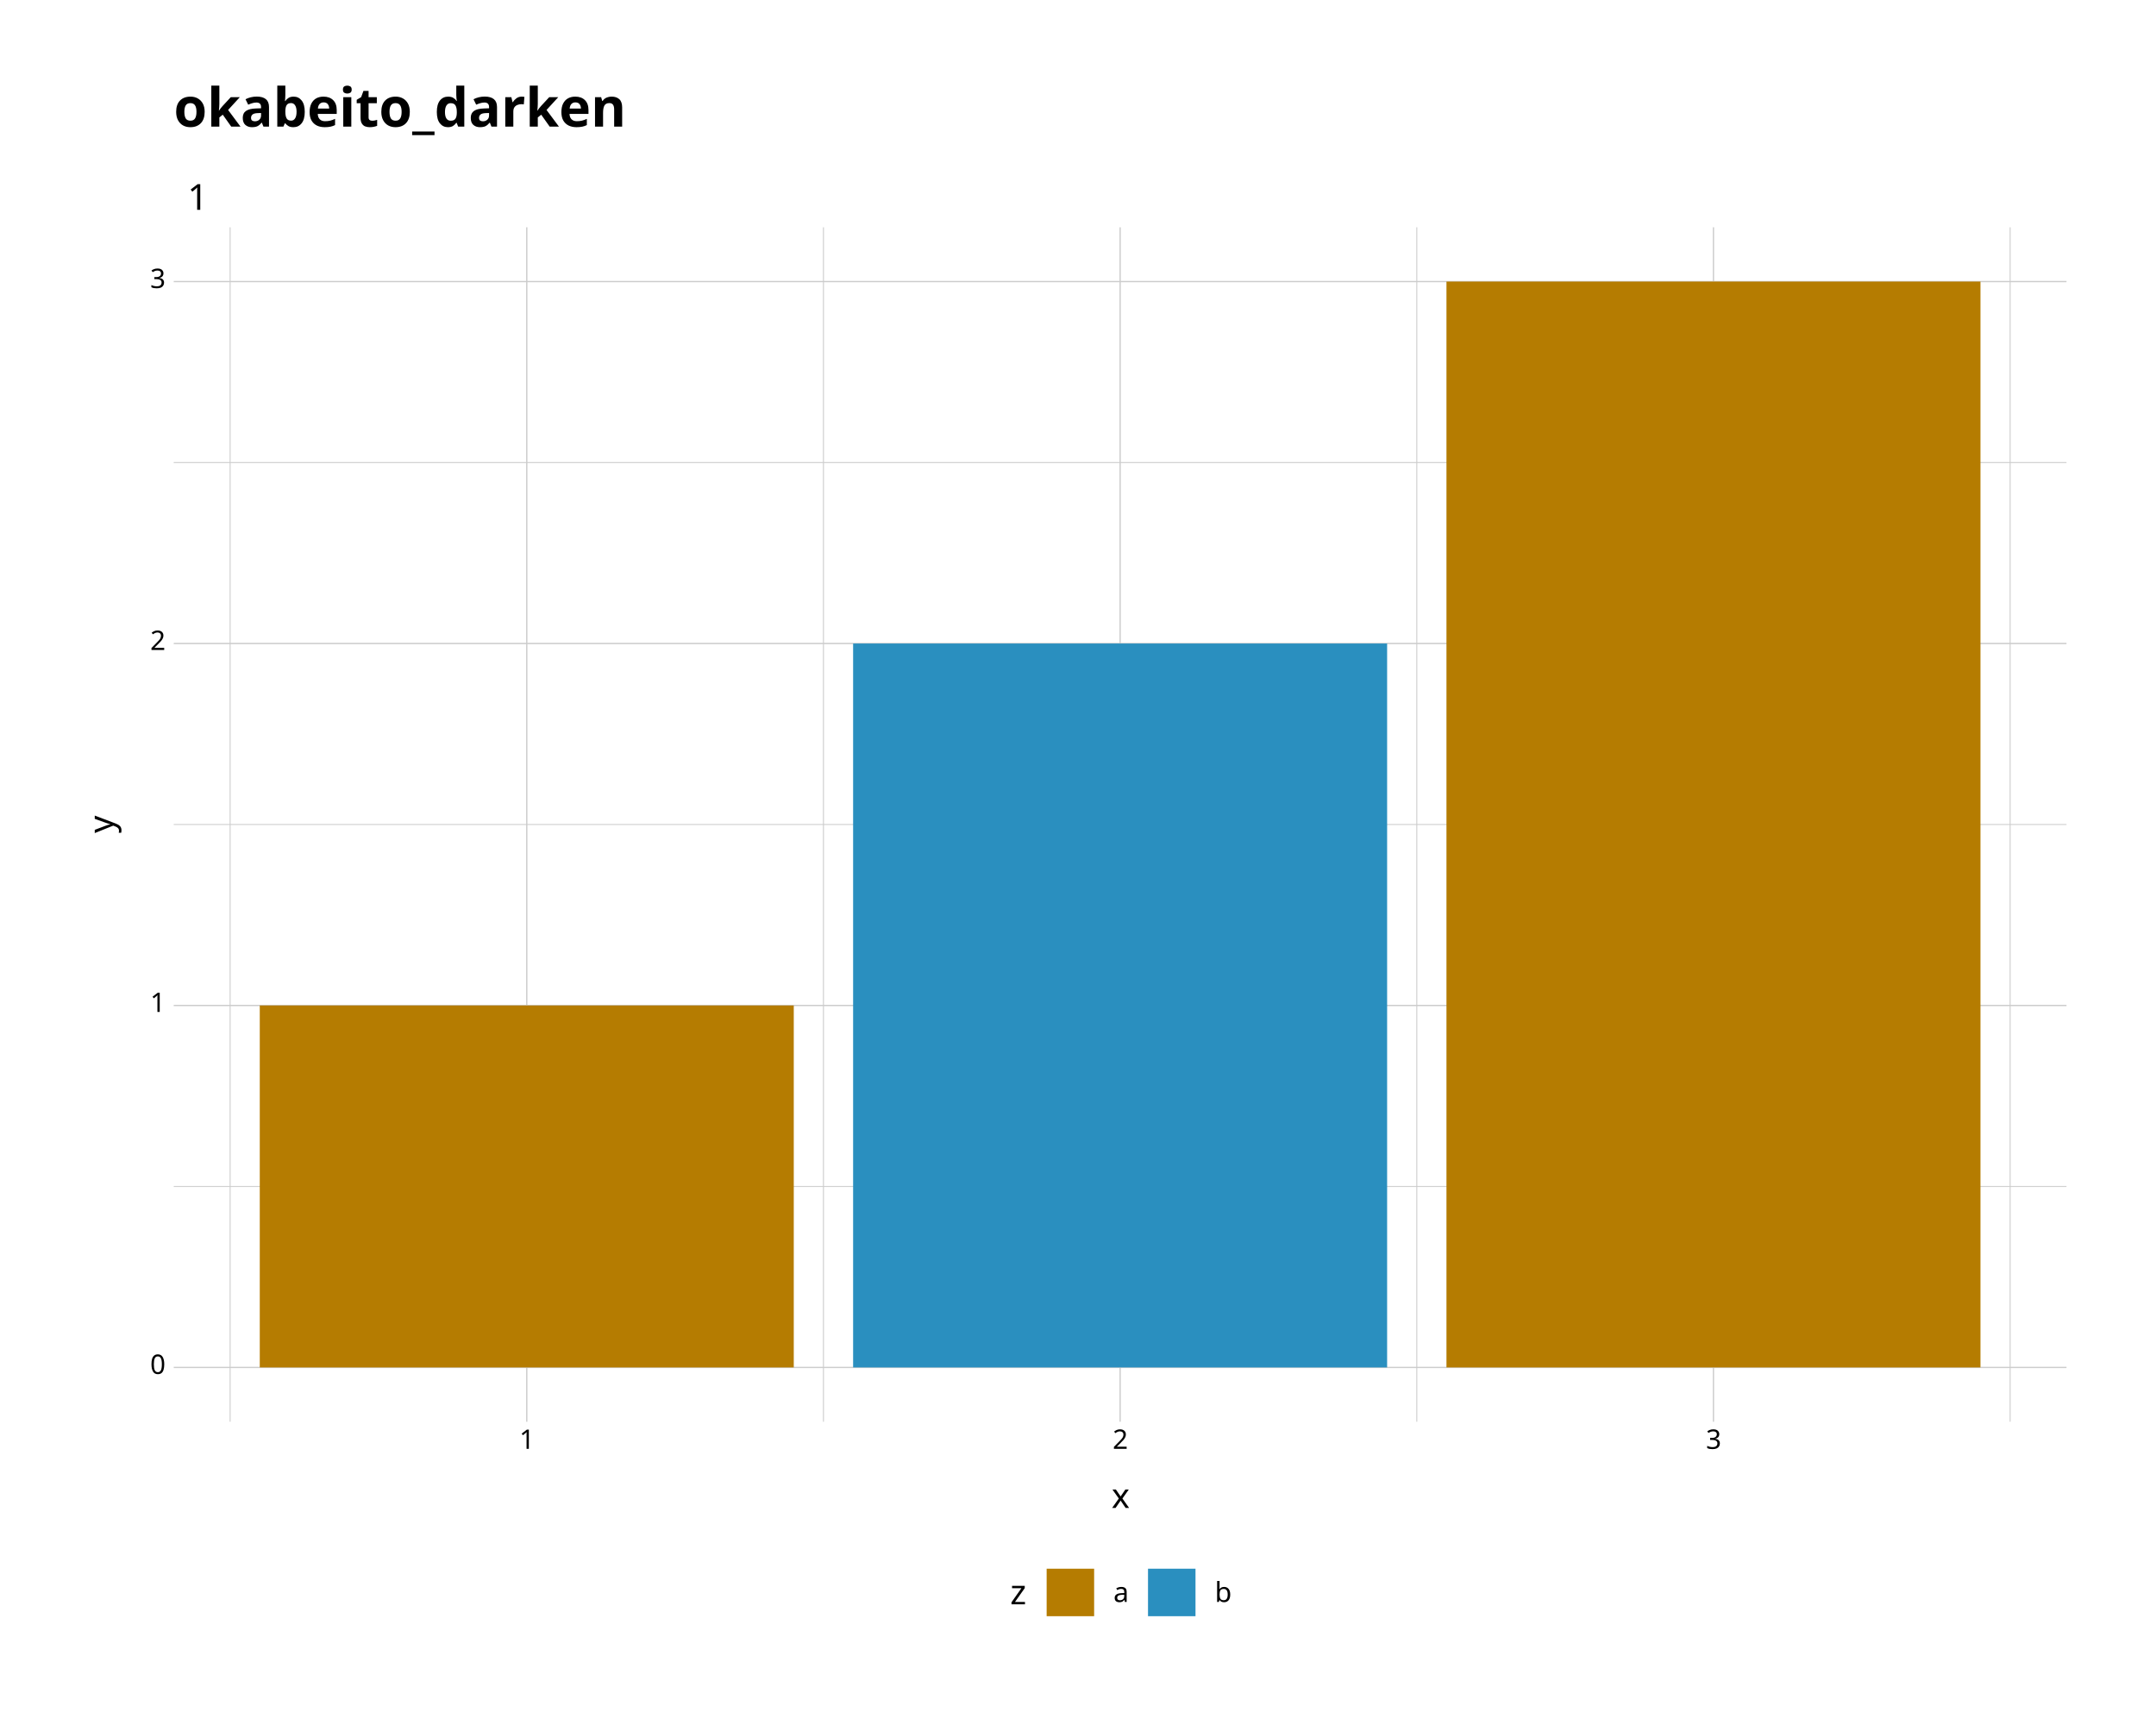
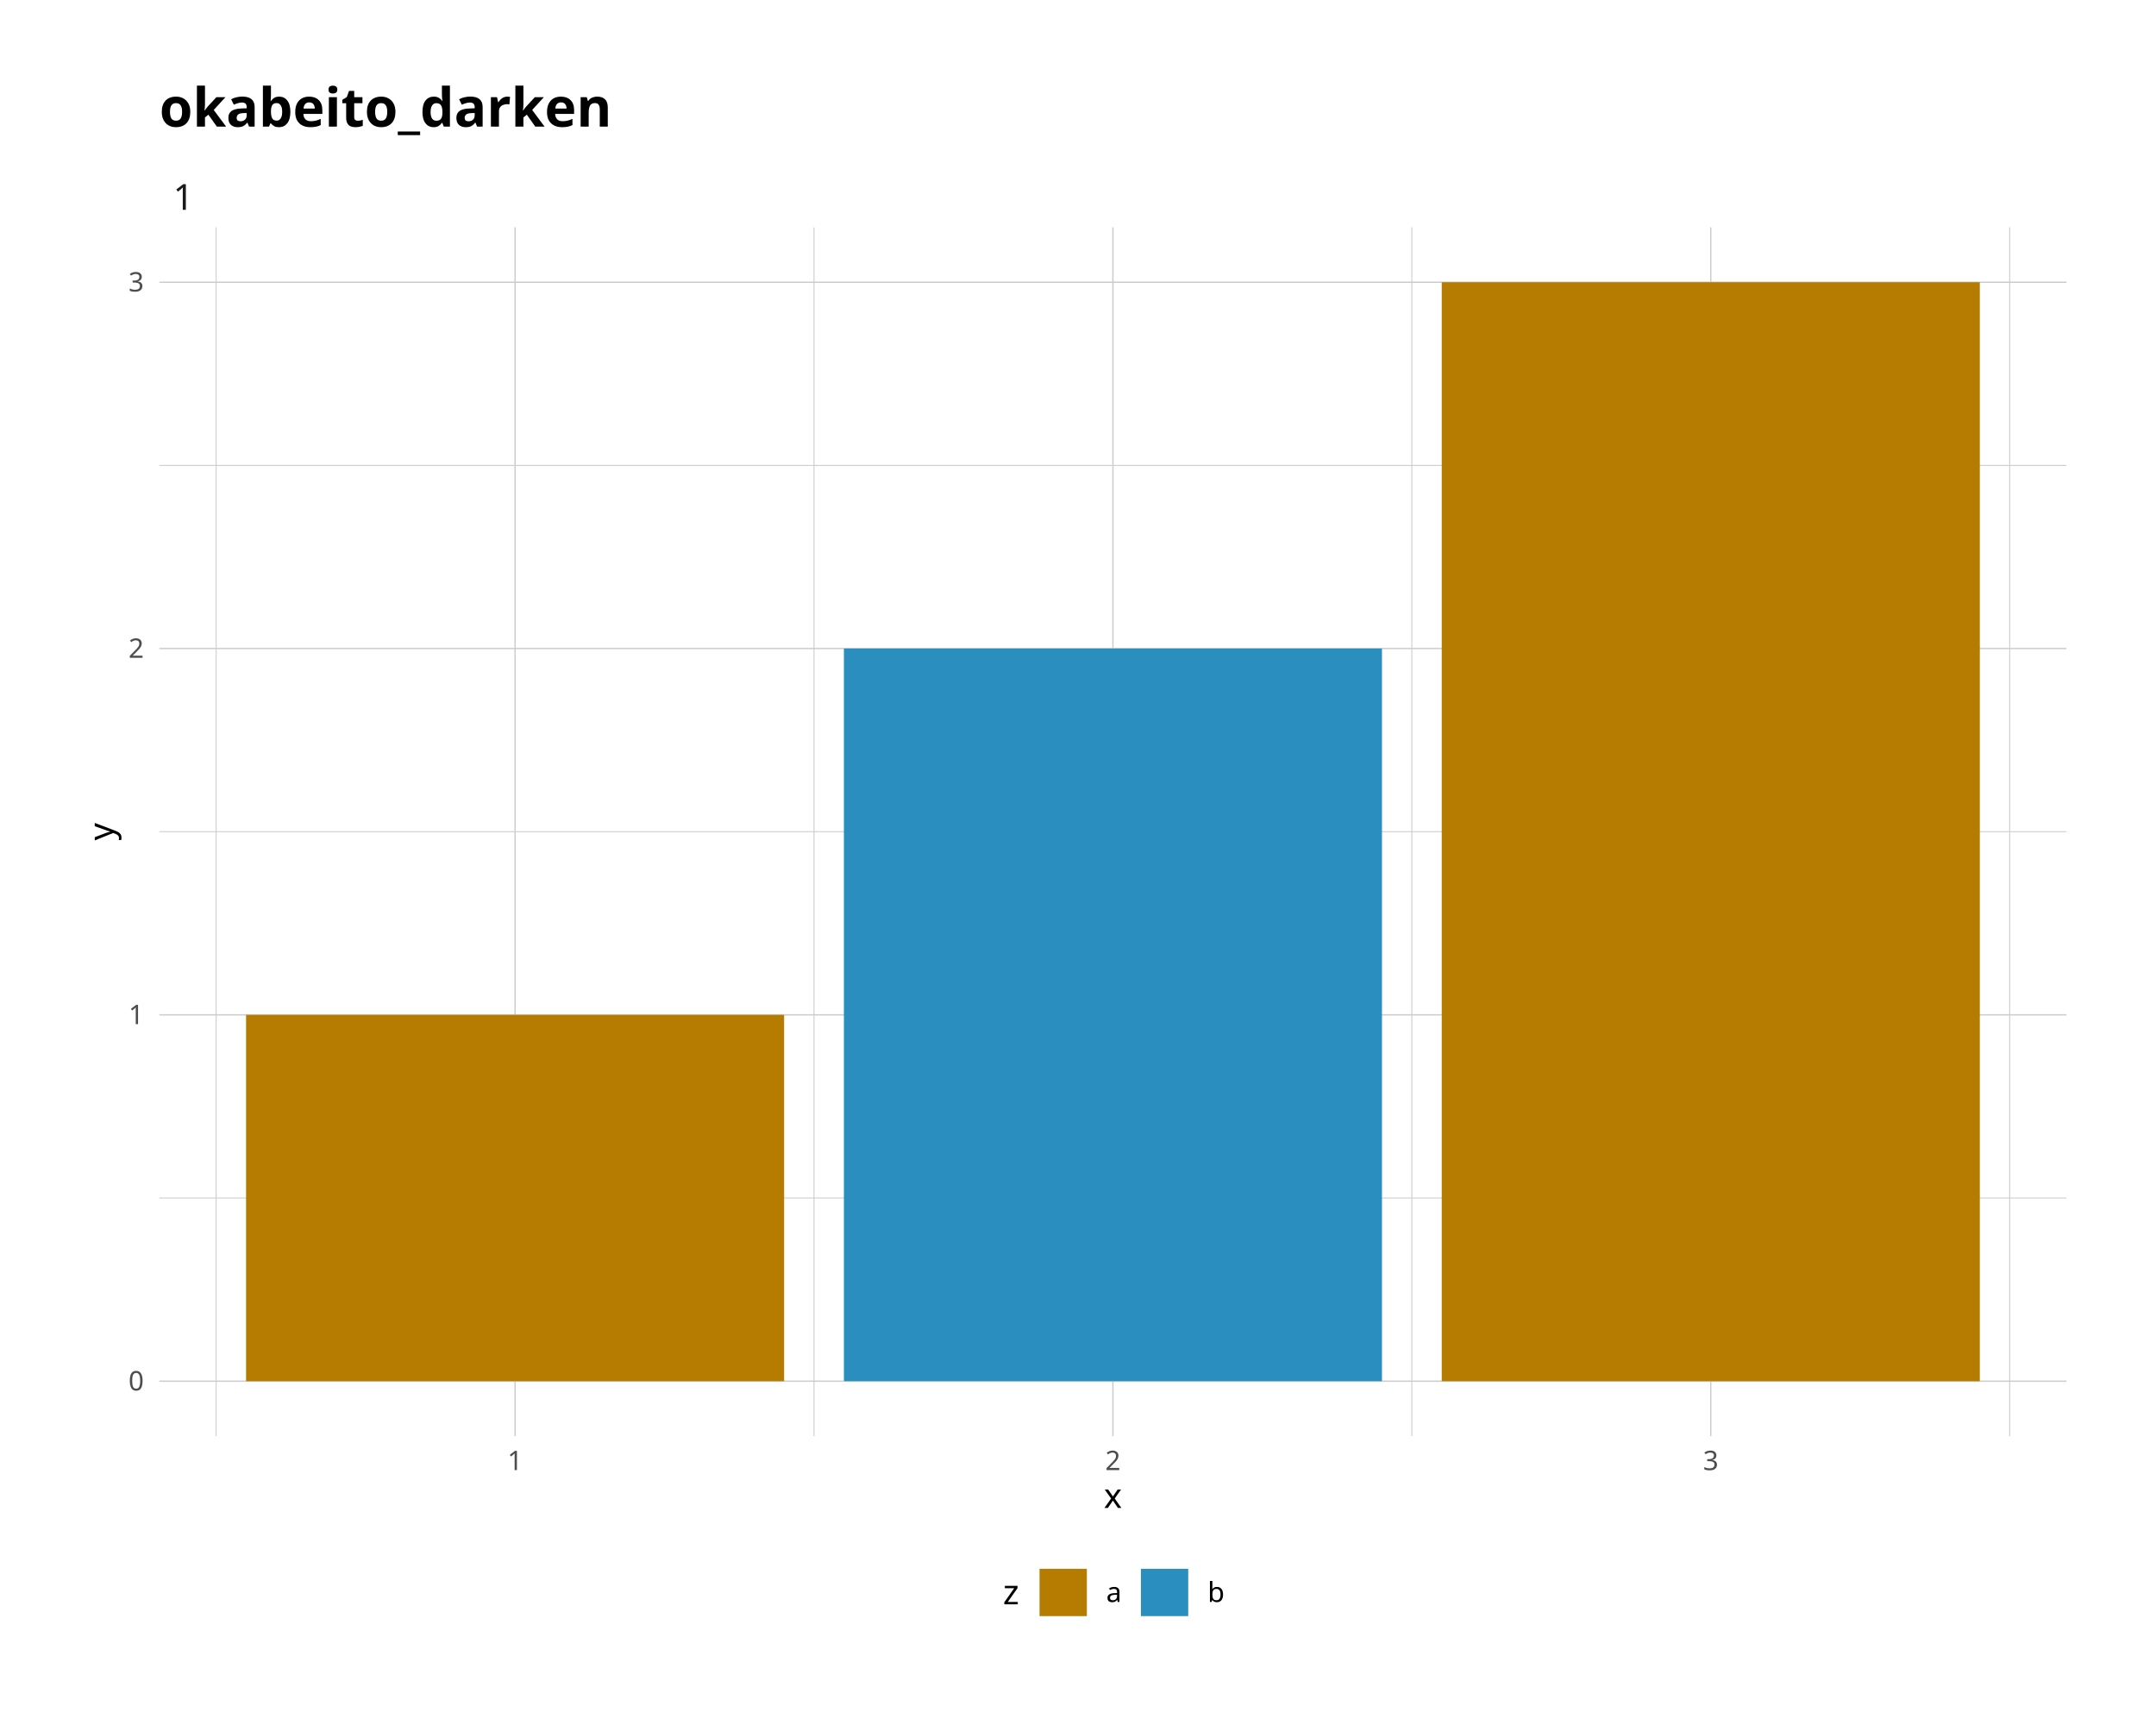
<svg xmlns="http://www.w3.org/2000/svg" class="svglite" data-engine-version="2.0" width="720.00pt" height="576.00pt" viewBox="0 0 720.00 576.00">
  <defs>
    <style type="text/css">
    .svglite line, .svglite polyline, .svglite polygon, .svglite path, .svglite rect, .svglite circle {
      fill: none;
      stroke: #000000;
      stroke-linecap: round;
      stroke-linejoin: round;
      stroke-miterlimit: 10.00;
    }
  </style>
  </defs>
  <rect width="100%" height="100%" style="stroke: none; fill: #FFFFFF;" />
  <defs>
    <clipPath id="cpMC4wMHw3MjAuMDB8MC4wMHw1NzYuMDA=">
      <rect x="0.00" y="0.00" width="720.00" height="576.00" />
    </clipPath>
  </defs>
  <g clip-path="url(#cpMC4wMHw3MjAuMDB8MC4wMHw1NzYuMDA=)">
- </g>
+     <rect x="0" y="0.00" width="720.00" height="576.00" style="stroke-width: 1.12; stroke: none; fill: #FFFFFF;" />
+   </g>
  <defs>
-     <clipPath id="cpNTguMDJ8NjkwLjExfDc1Ljg5fDQ3NC43Mw==">
-       <rect x="58.02" y="75.89" width="632.09" height="398.84" />
+     <clipPath id="cpNTMuMjJ8NjkwLjExfDc1Ljg5fDQ3OS41Mw==">
+       <rect x="53.22" y="75.89" width="636.90" height="403.64" />
    </clipPath>
  </defs>
-   <g clip-path="url(#cpNTguMDJ8NjkwLjExfDc1Ljg5fDQ3NC43Mw==)">
-     <polyline points="58.02,396.17 690.11,396.17 " style="stroke-width: 0.32; stroke: #CCCCCC; stroke-linecap: butt;" />
-     <polyline points="58.02,275.31 690.11,275.31 " style="stroke-width: 0.32; stroke: #CCCCCC; stroke-linecap: butt;" />
-     <polyline points="58.02,154.45 690.11,154.45 " style="stroke-width: 0.32; stroke: #CCCCCC; stroke-linecap: butt;" />
-     <polyline points="76.85,474.73 76.85,75.89 " style="stroke-width: 0.32; stroke: #CCCCCC; stroke-linecap: butt;" />
-     <polyline points="274.99,474.73 274.99,75.89 " style="stroke-width: 0.32; stroke: #CCCCCC; stroke-linecap: butt;" />
-     <polyline points="473.14,474.73 473.14,75.89 " style="stroke-width: 0.32; stroke: #CCCCCC; stroke-linecap: butt;" />
-     <polyline points="671.29,474.73 671.29,75.89 " style="stroke-width: 0.32; stroke: #CCCCCC; stroke-linecap: butt;" />
-     <polyline points="58.02,456.60 690.11,456.60 " style="stroke-width: 0.43; stroke: #CCCCCC; stroke-linecap: butt;" />
-     <polyline points="58.02,335.74 690.11,335.74 " style="stroke-width: 0.43; stroke: #CCCCCC; stroke-linecap: butt;" />
-     <polyline points="58.02,214.88 690.11,214.88 " style="stroke-width: 0.43; stroke: #CCCCCC; stroke-linecap: butt;" />
-     <polyline points="58.02,94.02 690.11,94.02 " style="stroke-width: 0.43; stroke: #CCCCCC; stroke-linecap: butt;" />
-     <polyline points="175.92,474.73 175.92,75.89 " style="stroke-width: 0.43; stroke: #CCCCCC; stroke-linecap: butt;" />
-     <polyline points="374.07,474.73 374.07,75.89 " style="stroke-width: 0.43; stroke: #CCCCCC; stroke-linecap: butt;" />
-     <polyline points="572.21,474.73 572.21,75.89 " style="stroke-width: 0.43; stroke: #CCCCCC; stroke-linecap: butt;" />
-     <rect x="86.75" y="335.74" width="178.33" height="120.86" style="stroke-width: 1.07; stroke: none; stroke-linecap: butt; stroke-linejoin: miter; fill: #B57C01;" />
-     <rect x="284.90" y="214.88" width="178.33" height="241.72" style="stroke-width: 1.07; stroke: none; stroke-linecap: butt; stroke-linejoin: miter; fill: #2A8FBF;" />
-     <rect x="483.05" y="94.02" width="178.33" height="362.58" style="stroke-width: 1.07; stroke: none; stroke-linecap: butt; stroke-linejoin: miter; fill: #B57C01;" />
+   <g clip-path="url(#cpNTMuMjJ8NjkwLjExfDc1Ljg5fDQ3OS41Mw==)">
+     <polyline points="53.22,400.03 690.11,400.03 " style="stroke-width: 0.32; stroke: #CCCCCC; stroke-linecap: butt;" />
+     <polyline points="53.22,277.71 690.11,277.71 " style="stroke-width: 0.32; stroke: #CCCCCC; stroke-linecap: butt;" />
+     <polyline points="53.22,155.40 690.11,155.40 " style="stroke-width: 0.32; stroke: #CCCCCC; stroke-linecap: butt;" />
+     <polyline points="72.18,479.53 72.18,75.89 " style="stroke-width: 0.32; stroke: #CCCCCC; stroke-linecap: butt;" />
+     <polyline points="271.84,479.53 271.84,75.89 " style="stroke-width: 0.32; stroke: #CCCCCC; stroke-linecap: butt;" />
+     <polyline points="471.49,479.53 471.49,75.89 " style="stroke-width: 0.32; stroke: #CCCCCC; stroke-linecap: butt;" />
+     <polyline points="671.14,479.53 671.14,75.89 " style="stroke-width: 0.32; stroke: #CCCCCC; stroke-linecap: butt;" />
+     <polyline points="53.22,461.19 690.11,461.19 " style="stroke-width: 0.43; stroke: #CCCCCC; stroke-linecap: butt;" />
+     <polyline points="53.22,338.87 690.11,338.87 " style="stroke-width: 0.43; stroke: #CCCCCC; stroke-linecap: butt;" />
+     <polyline points="53.22,216.55 690.11,216.55 " style="stroke-width: 0.43; stroke: #CCCCCC; stroke-linecap: butt;" />
+     <polyline points="53.22,94.24 690.11,94.24 " style="stroke-width: 0.43; stroke: #CCCCCC; stroke-linecap: butt;" />
+     <polyline points="172.01,479.53 172.01,75.89 " style="stroke-width: 0.43; stroke: #CCCCCC; stroke-linecap: butt;" />
+     <polyline points="371.66,479.53 371.66,75.89 " style="stroke-width: 0.43; stroke: #CCCCCC; stroke-linecap: butt;" />
+     <polyline points="571.32,479.53 571.32,75.89 " style="stroke-width: 0.43; stroke: #CCCCCC; stroke-linecap: butt;" />
+     <rect x="82.17" y="338.87" width="179.69" height="122.32" style="stroke-width: 1.12; stroke: none; stroke-linecap: butt; stroke-linejoin: miter; fill: #B57C01;" />
+     <rect x="281.82" y="216.55" width="179.69" height="244.63" style="stroke-width: 1.12; stroke: none; stroke-linecap: butt; stroke-linejoin: miter; fill: #2A8FBF;" />
+     <rect x="481.47" y="94.24" width="179.69" height="366.95" style="stroke-width: 1.12; stroke: none; stroke-linecap: butt; stroke-linejoin: miter; fill: #B57C01;" />
  </g>
  <g clip-path="url(#cpMC4wMHw3MjAuMDB8MC4wMHw1NzYuMDA=)">
</g>
  <defs>
-     <clipPath id="cpNTguMDJ8NjkwLjExfDU1Ljk3fDc1Ljg5">
-       <rect x="58.02" y="55.97" width="632.09" height="19.92" />
+     <clipPath id="cpNTMuMjJ8NjkwLjExfDU1Ljk3fDc1Ljg5">
+       <rect x="53.22" y="55.97" width="636.90" height="19.92" />
    </clipPath>
  </defs>
-   <g clip-path="url(#cpNTguMDJ8NjkwLjExfDU1Ljk3fDc1Ljg5)">
-     <text x="62.61" y="70.06" style="font-size: 12.00px; font-family: sans;" textLength="6.67px" lengthAdjust="spacingAndGlyphs">1</text>
+   <g clip-path="url(#cpNTMuMjJ8NjkwLjExfDU1Ljk3fDc1Ljg5)">
+     <text x="57.80" y="70.06" style="font-size: 12.00px; fill: #1A1A1A; font-family: sans;" textLength="6.67px" lengthAdjust="spacingAndGlyphs">1</text>
  </g>
  <g clip-path="url(#cpMC4wMHw3MjAuMDB8MC4wMHw1NzYuMDA=)">
-     <text x="173.42" y="483.79" style="font-size: 9.00px; font-family: sans;" textLength="5.01px" lengthAdjust="spacingAndGlyphs">1</text>
-     <text x="371.56" y="483.79" style="font-size: 9.00px; font-family: sans;" textLength="5.01px" lengthAdjust="spacingAndGlyphs">2</text>
-     <text x="569.71" y="483.79" style="font-size: 9.00px; font-family: sans;" textLength="5.01px" lengthAdjust="spacingAndGlyphs">3</text>
-     <text x="50.15" y="458.76" style="font-size: 9.00px; font-family: sans;" textLength="5.01px" lengthAdjust="spacingAndGlyphs">0</text>
-     <text x="50.15" y="337.90" style="font-size: 9.00px; font-family: sans;" textLength="5.01px" lengthAdjust="spacingAndGlyphs">1</text>
-     <text x="50.15" y="217.04" style="font-size: 9.00px; font-family: sans;" textLength="5.01px" lengthAdjust="spacingAndGlyphs">2</text>
-     <text x="50.15" y="96.18" style="font-size: 9.00px; font-family: sans;" textLength="5.01px" lengthAdjust="spacingAndGlyphs">3</text>
-     <text x="371.19" y="503.53" style="font-size: 11.50px; font-family: sans;" textLength="5.75px" lengthAdjust="spacingAndGlyphs">x</text>
-     <text transform="translate(37.80,278.19) rotate(-90)" style="font-size: 11.50px; font-family: sans;" textLength="5.75px" lengthAdjust="spacingAndGlyphs">y</text>
-     <text x="337.34" y="535.70" style="font-size: 11.50px; font-family: sans;" textLength="5.75px" lengthAdjust="spacingAndGlyphs">z</text>
-     <rect x="349.53" y="523.81" width="15.86" height="15.86" style="stroke-width: 1.07; stroke: none; stroke-linecap: butt; stroke-linejoin: miter; fill: #B57C01;" />
-     <rect x="383.38" y="523.81" width="15.86" height="15.86" style="stroke-width: 1.07; stroke: none; stroke-linecap: butt; stroke-linejoin: miter; fill: #2A8FBF;" />
-     <text x="371.83" y="534.91" style="font-size: 9.20px; font-family: sans;" textLength="5.12px" lengthAdjust="spacingAndGlyphs">a</text>
-     <text x="405.68" y="534.91" style="font-size: 9.20px; font-family: sans;" textLength="5.12px" lengthAdjust="spacingAndGlyphs">b</text>
-     <text x="58.02" y="42.28" style="font-size: 18.00px; font-weight: bold; font-family: sans;" textLength="133.12px" lengthAdjust="spacingAndGlyphs">okabeito_darken</text>
+     <text x="172.01" y="490.88" text-anchor="middle" style="font-size: 9.00px; fill: #4D4D4D; font-family: sans;" textLength="5.01px" lengthAdjust="spacingAndGlyphs">1</text>
+     <text x="371.66" y="490.88" text-anchor="middle" style="font-size: 9.00px; fill: #4D4D4D; font-family: sans;" textLength="5.01px" lengthAdjust="spacingAndGlyphs">2</text>
+     <text x="571.32" y="490.88" text-anchor="middle" style="font-size: 9.00px; fill: #4D4D4D; font-family: sans;" textLength="5.01px" lengthAdjust="spacingAndGlyphs">3</text>
+     <text x="48.06" y="464.28" text-anchor="end" style="font-size: 9.00px; fill: #4D4D4D; font-family: sans;" textLength="5.01px" lengthAdjust="spacingAndGlyphs">0</text>
+     <text x="48.06" y="341.97" text-anchor="end" style="font-size: 9.00px; fill: #4D4D4D; font-family: sans;" textLength="5.01px" lengthAdjust="spacingAndGlyphs">1</text>
+     <text x="48.06" y="219.65" text-anchor="end" style="font-size: 9.00px; fill: #4D4D4D; font-family: sans;" textLength="5.01px" lengthAdjust="spacingAndGlyphs">2</text>
+     <text x="48.06" y="97.33" text-anchor="end" style="font-size: 9.00px; fill: #4D4D4D; font-family: sans;" textLength="5.01px" lengthAdjust="spacingAndGlyphs">3</text>
+     <text x="371.66" y="503.53" text-anchor="middle" style="font-size: 11.50px; font-family: sans;" textLength="5.75px" lengthAdjust="spacingAndGlyphs">x</text>
+     <text transform="translate(37.80,277.71) rotate(-90)" text-anchor="middle" style="font-size: 11.50px; font-family: sans;" textLength="5.75px" lengthAdjust="spacingAndGlyphs">y</text>
+     <text x="334.93" y="535.70" style="font-size: 11.50px; font-family: sans;" textLength="5.75px" lengthAdjust="spacingAndGlyphs">z</text>
+     <rect x="347.16" y="523.84" width="15.80" height="15.80" style="stroke-width: 1.12; stroke: none; stroke-linecap: butt; stroke-linejoin: miter; fill: #B57C01;" />
+     <rect x="381.01" y="523.84" width="15.80" height="15.80" style="stroke-width: 1.12; stroke: none; stroke-linecap: butt; stroke-linejoin: miter; fill: #2A8FBF;" />
+     <text x="369.42" y="534.91" style="font-size: 9.20px; font-family: sans;" textLength="5.12px" lengthAdjust="spacingAndGlyphs">a</text>
+     <text x="403.28" y="534.91" style="font-size: 9.20px; font-family: sans;" textLength="5.12px" lengthAdjust="spacingAndGlyphs">b</text>
+     <text x="53.22" y="42.28" style="font-size: 18.00px; font-weight: bold; font-family: sans;" textLength="133.12px" lengthAdjust="spacingAndGlyphs">okabeito_darken</text>
  </g>
</svg>
